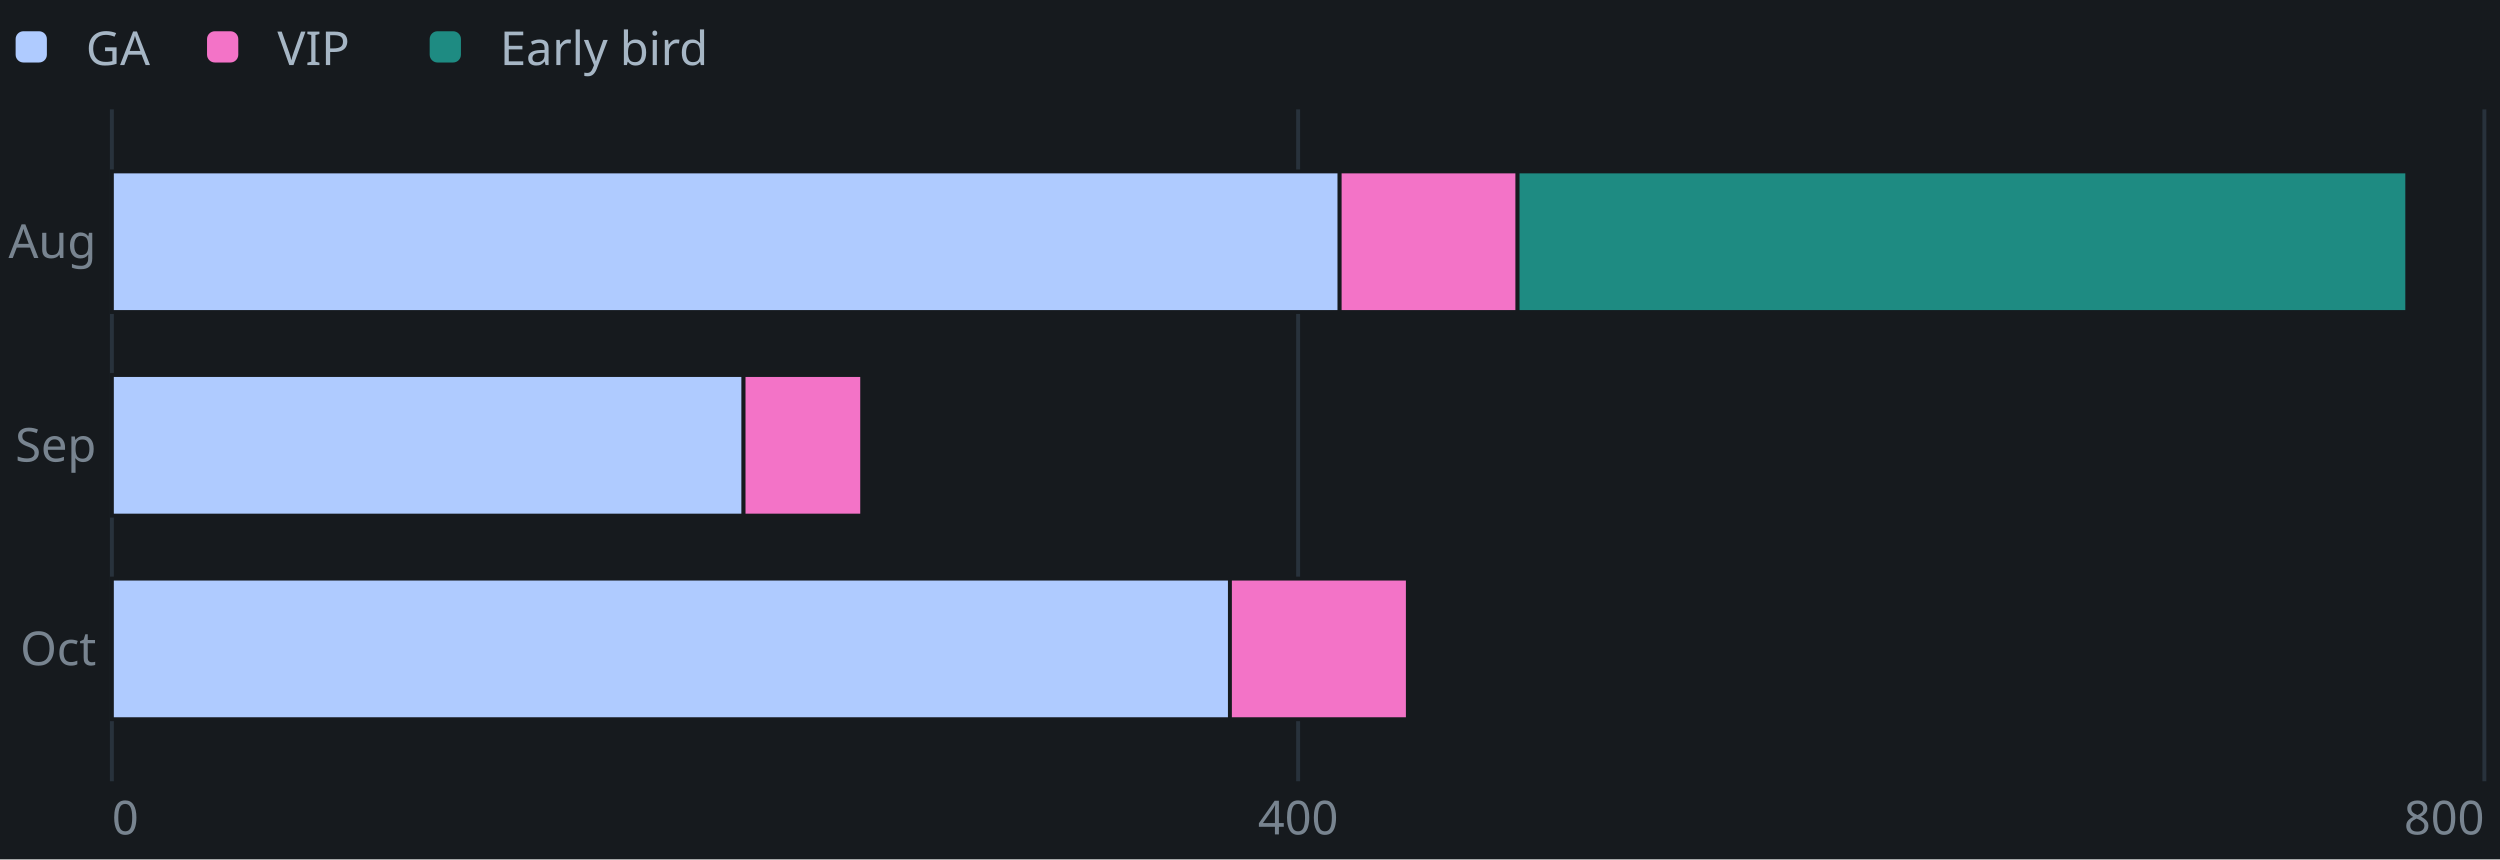
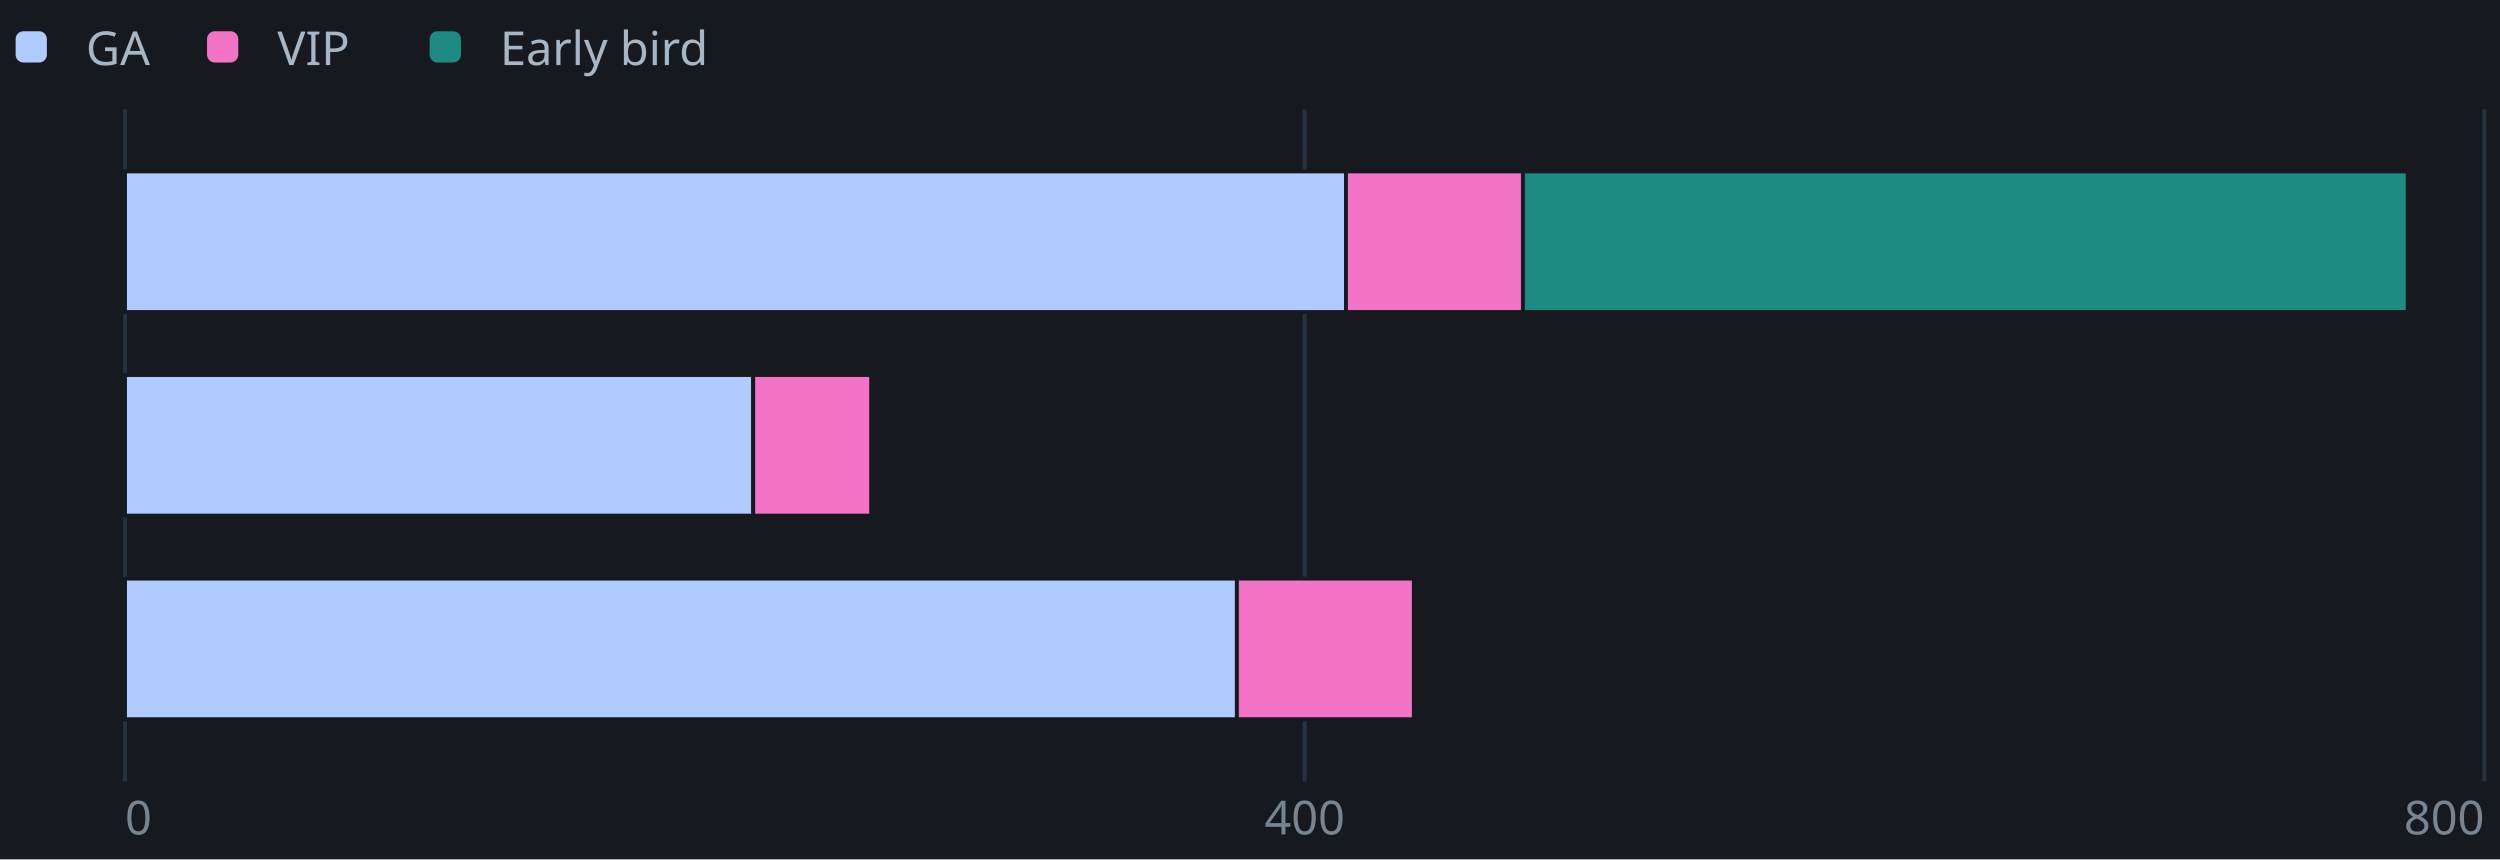
<svg xmlns="http://www.w3.org/2000/svg" class="ts-chart" width="640" height="220" viewBox="0 -24 640 220" role="img" aria-roledescription="chart" aria-label="GA is carrying the show" style="font-family:Intermission,system-ui,sans-serif;font-size:12px;font-variant-numeric:tabular-nums;color:#a6b6c5;background:#161a1e;display:block;overflow:visible">
  <style>[data-ts-key^="label-"]{paint-order:stroke;stroke:#161a1e;stroke-width:3px;stroke-linejoin:round}</style>
  <rect x="0" y="-24" width="640" height="220" fill="#161a1e" />
  <g data-slot="chart-legend" aria-hidden="true">
    <rect x="4" y="-16" width="8" height="8" rx="2" fill="#afcbff" />
    <text x="22" y="-12" dominant-baseline="central" fill="#a6b6c5">GA</text>
    <rect x="53" y="-16" width="8" height="8" rx="2" fill="#f373c7" />
    <text x="71" y="-12" dominant-baseline="central" fill="#a6b6c5">VIP</text>
    <rect x="110" y="-16" width="8" height="8" rx="2" fill="#1e8b82" />
    <text x="128" y="-12" dominant-baseline="central" fill="#a6b6c5">Early bird</text>
  </g>
  <g data-ts-key="grid" class="ts-chart__grid" aria-hidden="true" stroke="#28323c" stroke-opacity="0.11" stroke-width="1">
-     <line data-ts-key="x-grid:number:0" stroke="#28323c" stroke-opacity="1" x1="28.64" y1="4" x2="28.64" y2="176" />
-     <line data-ts-key="x-grid:number:400" stroke="#28323c" stroke-opacity="1" x1="332.32" y1="4" x2="332.32" y2="176" />
+     <line data-ts-key="x-grid:number:0" stroke="#28323c" stroke-opacity="1" x1="32" y1="4" x2="32" y2="176" />
+     <line data-ts-key="x-grid:number:400" stroke="#28323c" stroke-opacity="1" x1="334" y1="4" x2="334" y2="176" />
    <line data-ts-key="x-grid:number:800" stroke="#28323c" stroke-opacity="1" x1="636" y1="4" x2="636" y2="176" />
  </g>
  <g data-ts-key="marks" class="ts-chart__marks">
    <g data-ts-key="series-1" class="ts-chart__bar ts-chart__bar-x" aria-hidden="true">
-       <rect data-ts-key="series-1:string:2:GA:string:3:Aug" fill="#afcbff" stroke="#161a1e" stroke-width="1" stroke-dasharray="none" x="28.64" y="19.88" width="314.31" height="36" />
-       <rect data-ts-key="series-1:string:2:GA:string:3:Sep" fill="#afcbff" stroke="#161a1e" stroke-width="1" stroke-dasharray="none" x="28.64" y="72" width="161.71" height="36" />
-       <rect data-ts-key="series-1:string:2:GA:string:3:Oct" fill="#afcbff" stroke="#161a1e" stroke-width="1" stroke-dasharray="none" x="28.64" y="124.12" width="286.22" height="36" />
+       <rect data-ts-key="series-1:string:2:GA:string:3:Aug" fill="#afcbff" stroke="#161a1e" stroke-width="1" stroke-dasharray="none" x="32" y="19.88" width="312.57" height="36" />
+       <rect data-ts-key="series-1:string:2:GA:string:3:Sep" fill="#afcbff" stroke="#161a1e" stroke-width="1" stroke-dasharray="none" x="32" y="72" width="160.82" height="36" />
+       <rect data-ts-key="series-1:string:2:GA:string:3:Oct" fill="#afcbff" stroke="#161a1e" stroke-width="1" stroke-dasharray="none" x="32" y="124.12" width="284.64" height="36" />
    </g>
    <g data-ts-key="series-2" class="ts-chart__bar ts-chart__bar-x" aria-hidden="true">
-       <rect data-ts-key="series-2:string:3:VIP:string:3:Aug" fill="#f373c7" stroke="#161a1e" stroke-width="1" stroke-dasharray="none" x="342.95" y="19.88" width="45.55" height="36" />
-       <rect data-ts-key="series-2:string:3:VIP:string:3:Sep" fill="#f373c7" stroke="#161a1e" stroke-width="1" stroke-dasharray="none" x="190.35" y="72" width="30.37" height="36" />
-       <rect data-ts-key="series-2:string:3:VIP:string:3:Oct" fill="#f373c7" stroke="#161a1e" stroke-width="1" stroke-dasharray="none" x="314.86" y="124.12" width="45.55" height="36" />
+       <rect data-ts-key="series-2:string:3:VIP:string:3:Aug" fill="#f373c7" stroke="#161a1e" stroke-width="1" stroke-dasharray="none" x="344.57" y="19.88" width="45.3" height="36" />
+       <rect data-ts-key="series-2:string:3:VIP:string:3:Sep" fill="#f373c7" stroke="#161a1e" stroke-width="1" stroke-dasharray="none" x="192.82" y="72" width="30.2" height="36" />
+       <rect data-ts-key="series-2:string:3:VIP:string:3:Oct" fill="#f373c7" stroke="#161a1e" stroke-width="1" stroke-dasharray="none" x="316.64" y="124.12" width="45.3" height="36" />
    </g>
    <g data-ts-key="series-3" class="ts-chart__bar ts-chart__bar-x" aria-hidden="true">
-       <rect data-ts-key="series-3:string:10:Early bird:string:3:Aug" fill="#1e8b82" stroke="#161a1e" stroke-width="1" stroke-dasharray="none" x="388.5" y="19.88" width="227.76" height="36" />
+       <rect data-ts-key="series-3:string:10:Early bird:string:3:Aug" fill="#1e8b82" stroke="#161a1e" stroke-width="1" stroke-dasharray="none" x="389.87" y="19.88" width="226.5" height="36" />
+     </g>
+     <g data-ts-key="label-category" class="ts-chart__text" aria-hidden="true">
+       <text data-ts-key="label-category:object:null:string:15:[&quot;Aug&quot;,0,&quot;Aug&quot;]" fill="#a6b6c5" x="28" y="37.88" text-anchor="end" dominant-baseline="middle" font-size="12" font-family="inherit" />
+       <text data-ts-key="label-category:object:null:string:15:[&quot;Sep&quot;,0,&quot;Sep&quot;]" fill="#a6b6c5" x="28" y="90" text-anchor="end" dominant-baseline="middle" font-size="12" font-family="inherit" />
+       <text data-ts-key="label-category:object:null:string:15:[&quot;Oct&quot;,0,&quot;Oct&quot;]" fill="#a6b6c5" x="28" y="142.12" text-anchor="end" dominant-baseline="middle" font-size="12" font-family="inherit" />
    </g>
  </g>
  <g data-ts-key="axes" class="ts-chart__axes" aria-hidden="true">
-     <text data-ts-key="x-tick-label:number:0" fill="#a6b6c5" fill-opacity="0.68" x="28.64" y="189.6" text-anchor="start" font-size="12" font-family="inherit">0</text>
-     <text data-ts-key="x-tick-label:number:400" fill="#a6b6c5" fill-opacity="0.68" x="332.32" y="189.6" text-anchor="middle" font-size="12" font-family="inherit">400</text>
+     <text data-ts-key="x-tick-label:number:0" fill="#a6b6c5" fill-opacity="0.68" x="32" y="189.6" text-anchor="start" font-size="12" font-family="inherit">0</text>
+     <text data-ts-key="x-tick-label:number:400" fill="#a6b6c5" fill-opacity="0.68" x="334" y="189.6" text-anchor="middle" font-size="12" font-family="inherit">400</text>
    <text data-ts-key="x-tick-label:number:800" fill="#a6b6c5" fill-opacity="0.68" x="636" y="189.6" text-anchor="end" font-size="12" font-family="inherit">800</text>
-     <text data-ts-key="y-tick-label:string:3:Aug" fill="#a6b6c5" fill-opacity="0.68" x="24.64" y="37.88" text-anchor="end" dominant-baseline="middle" font-size="12" font-family="inherit">Aug</text>
-     <text data-ts-key="y-tick-label:string:3:Sep" fill="#a6b6c5" fill-opacity="0.68" x="24.64" y="90" text-anchor="end" dominant-baseline="middle" font-size="12" font-family="inherit">Sep</text>
-     <text data-ts-key="y-tick-label:string:3:Oct" fill="#a6b6c5" fill-opacity="0.68" x="24.64" y="142.12" text-anchor="end" dominant-baseline="middle" font-size="12" font-family="inherit">Oct</text>
  </g>
</svg>
